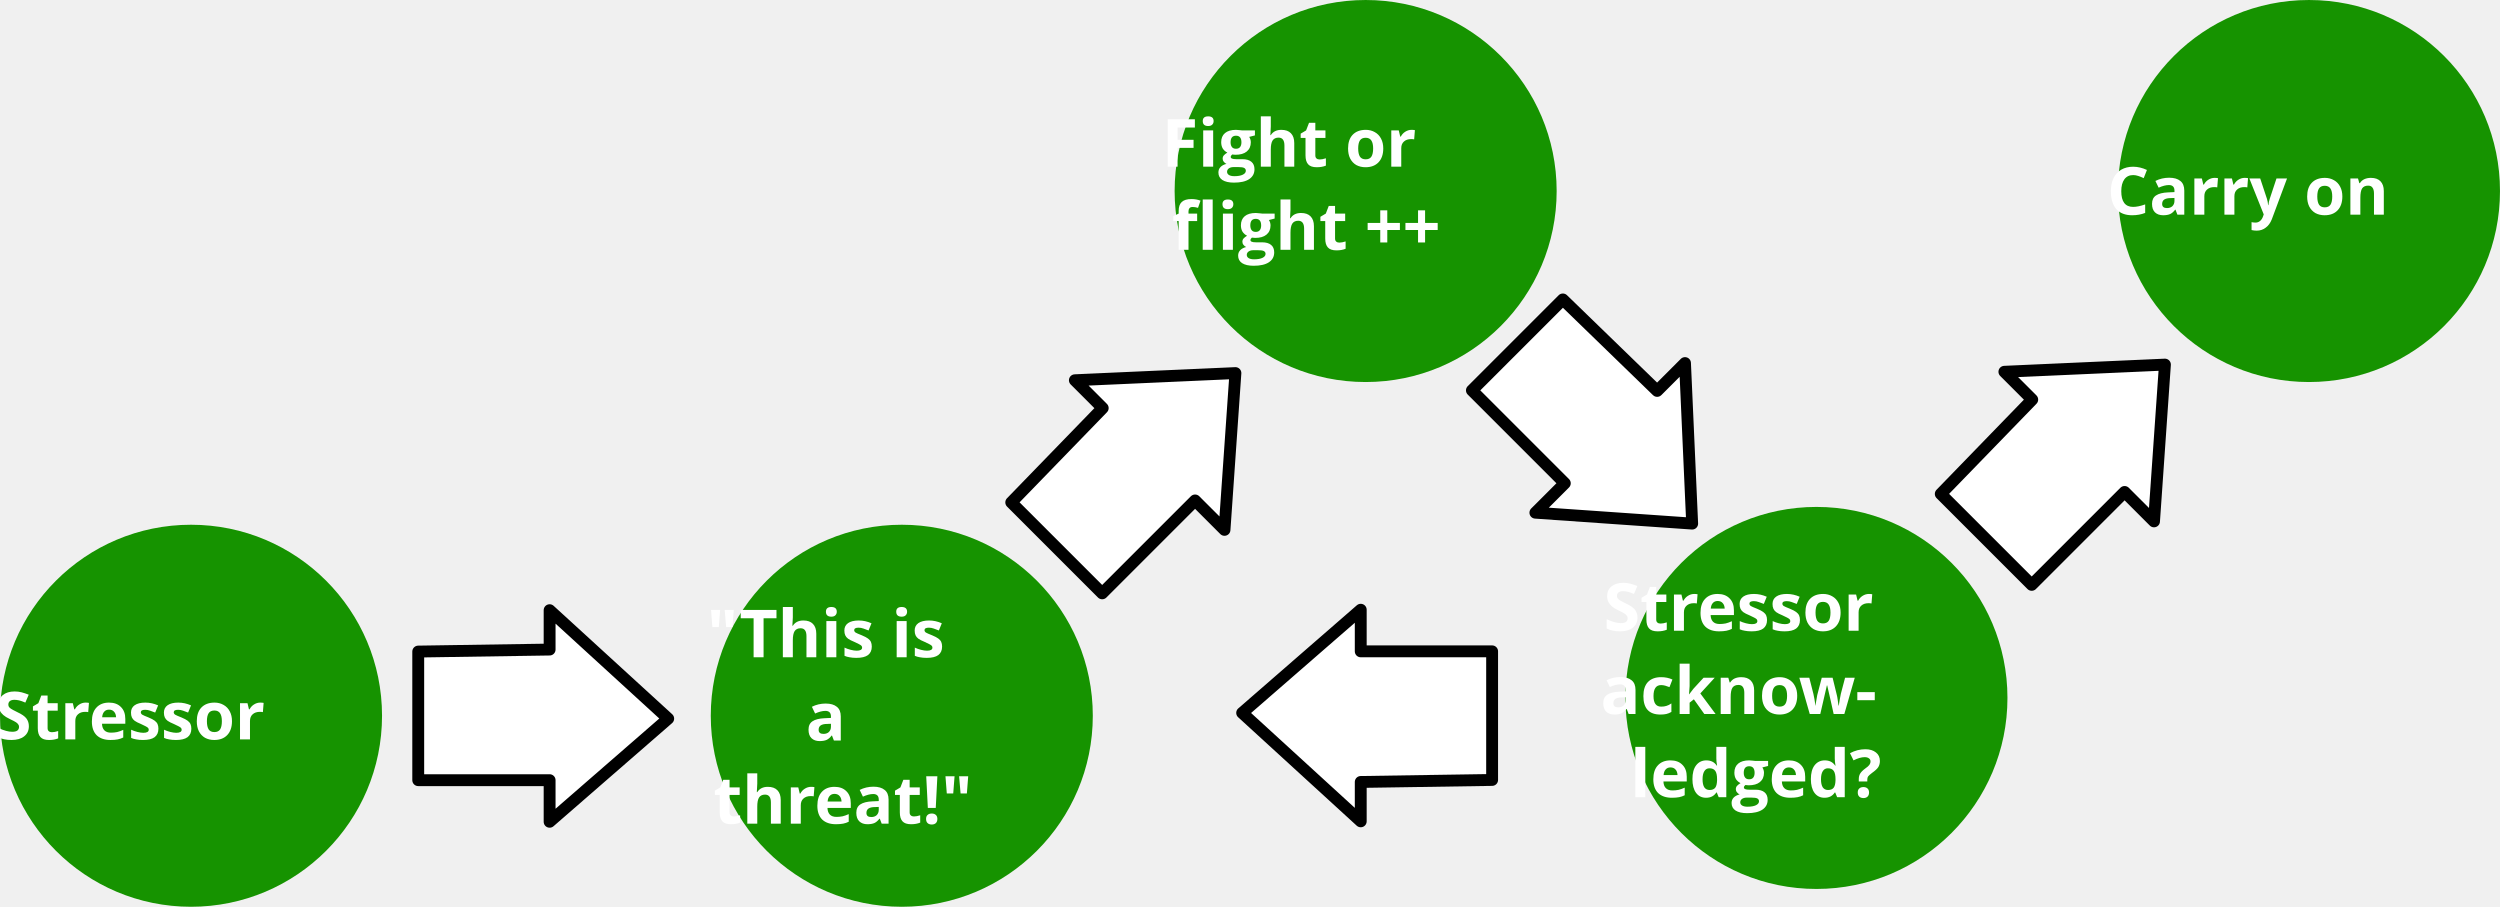
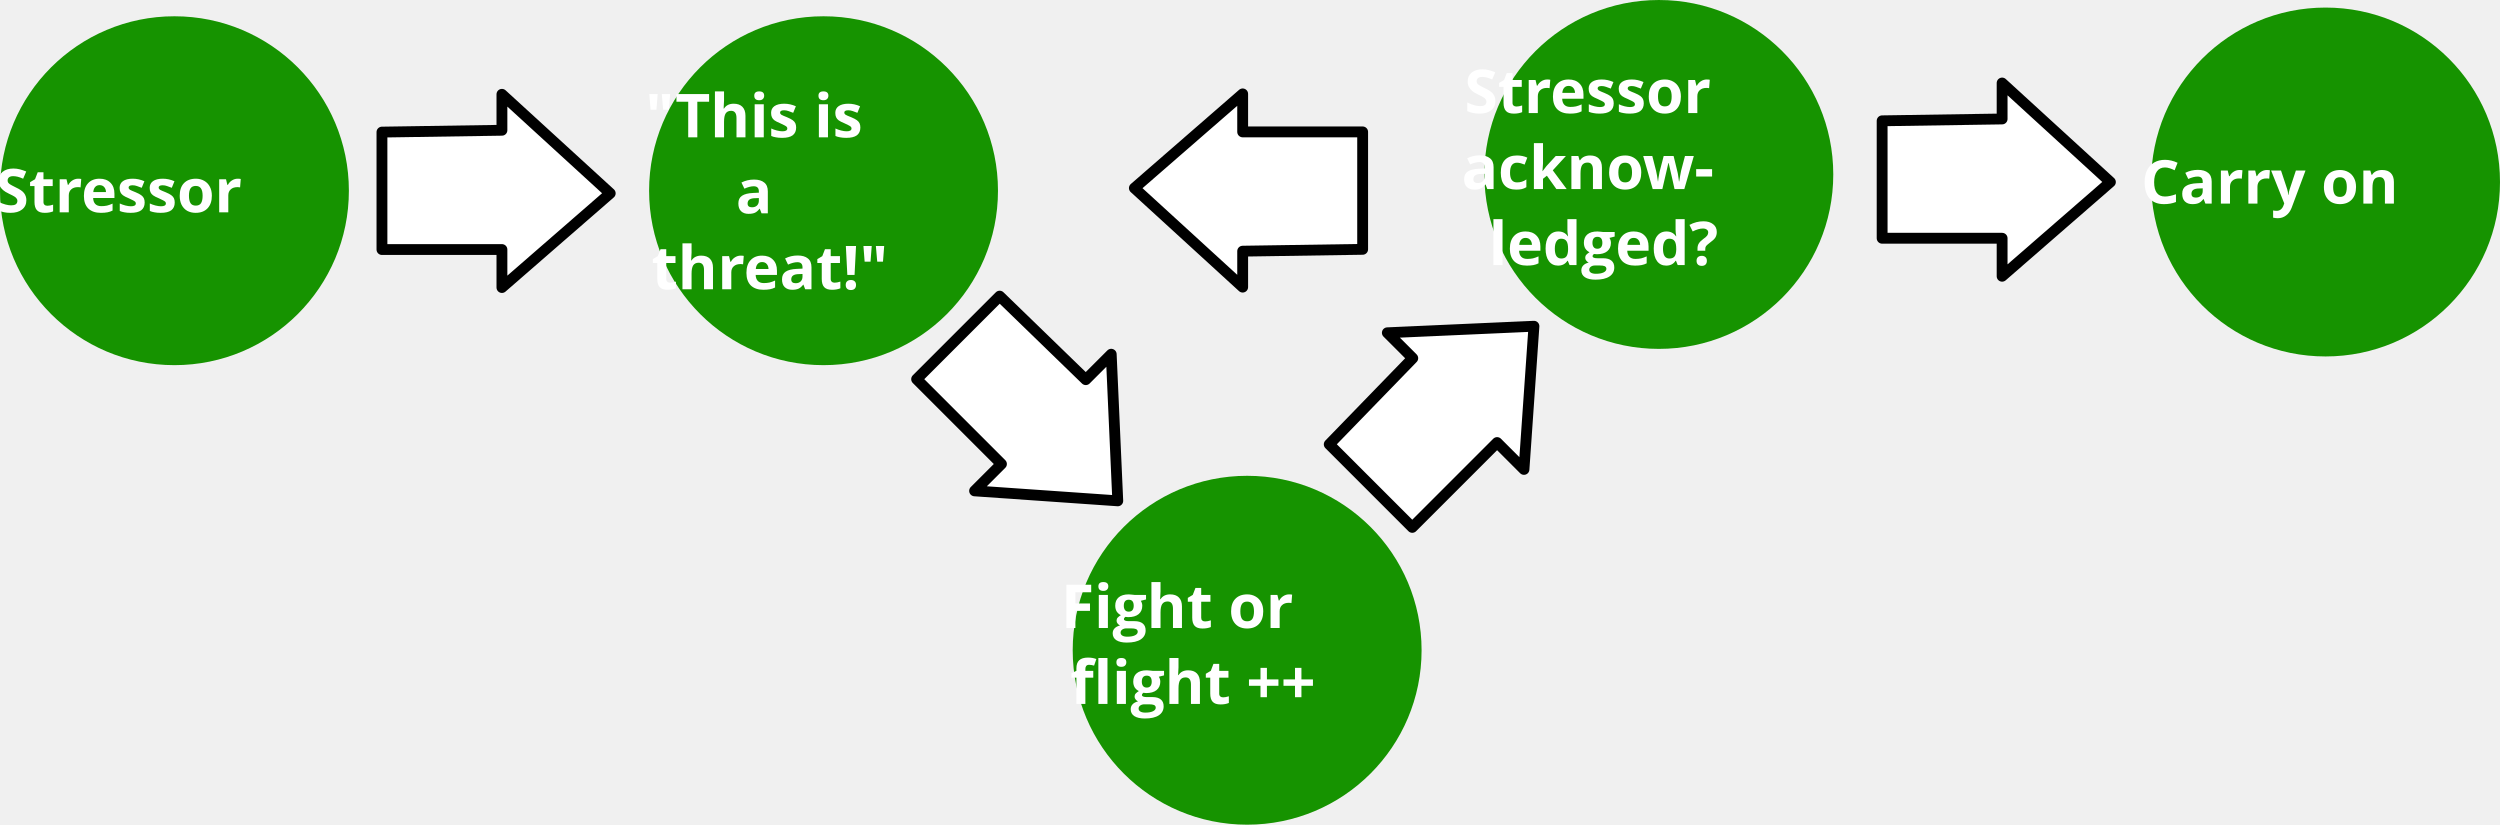
- <svg xmlns="http://www.w3.org/2000/svg" width="266.405mm" height="96.628mm" viewBox="0 0 266.405 96.628" version="1.1" id="svg1">
+ <svg xmlns="http://www.w3.org/2000/svg" width="291.717mm" height="96.23mm" viewBox="0 0 291.717 96.23" version="1.1" id="svg1">
  <defs id="defs1" />
-   <g id="layer1" transform="translate(-14.53707,-63.37969)">
-     <g id="g2" transform="translate(214.514,-35.24476)">
+   <g id="layer1" transform="translate(2.970739,-65.87178)">
+     <g id="g2" transform="translate(222.3187,-31.86976)">
      <circle style="fill:#169300;fill-opacity:1;stroke-width:0.265" id="path1-6" cx="46.072" cy="118.98" r="20.355" />
      <text xml:space="preserve" style="font-weight:bold;font-size:7.056px;font-family:Arvo-Bold, Arvo;-inkscape-font-specification:'Arvo-Bold, Arvo Bold';text-align:center;writing-mode:lr-tb;direction:ltr;text-anchor:middle;fill:#1a1a1a;stroke-width:0.265" x="45.984" y="121.5" id="text1-56">
        <tspan id="tspan1-3" style="font-style:normal;font-variant:normal;font-weight:bold;font-stretch:normal;font-size:7.056px;font-family:'Open Sans';-inkscape-font-specification:'Open Sans Bold';fill:#ffffff;stroke-width:0.265" x="45.984" y="121.5">Carry on</tspan>
      </text>
    </g>
-     <g id="g3" transform="translate(162.0739,9.094459)">
+     <g id="g3" transform="translate(144.566,-42.43164)">
      <circle style="fill:#169300;fill-opacity:1;stroke-width:0.265" id="path1-1" cx="46.027" cy="128.659" r="20.355" />
      <text xml:space="preserve" style="font-weight:bold;font-size:7.056px;font-family:Arvo-Bold, Arvo;-inkscape-font-specification:'Arvo-Bold, Arvo Bold';text-align:center;writing-mode:lr-tb;direction:ltr;text-anchor:middle;fill:#1a1a1a;stroke-width:0.265" x="45.984" y="121.5" id="text1-5">
        <tspan id="tspan1-9" style="font-style:normal;font-variant:normal;font-weight:bold;font-stretch:normal;font-size:7.056px;font-family:'Open Sans';-inkscape-font-specification:'Open Sans Bold';fill:#ffffff;stroke-width:0.265" x="45.984" y="121.5">Stressor</tspan>
        <tspan style="font-style:normal;font-variant:normal;font-weight:bold;font-stretch:normal;font-size:7.056px;font-family:'Open Sans';-inkscape-font-specification:'Open Sans Bold';fill:#ffffff;stroke-width:0.265" x="45.984" y="130.366" id="tspan5">acknow-</tspan>
        <tspan style="font-style:normal;font-variant:normal;font-weight:bold;font-stretch:normal;font-size:7.056px;font-family:'Open Sans';-inkscape-font-specification:'Open Sans Bold';fill:#ffffff;stroke-width:0.265" x="45.984" y="139.232" id="tspan6">ledged?</tspan>
      </text>
    </g>
-     <g id="g4" transform="translate(113.9905,-35.24476)">
+     <g id="g4" transform="translate(96.48272,22.7667)">
      <circle style="fill:#169300;fill-opacity:1;stroke-width:0.265" id="path1-5" cx="46.072" cy="118.98" r="20.355" />
      <text xml:space="preserve" style="font-weight:bold;font-size:7.056px;font-family:Arvo-Bold, Arvo;-inkscape-font-specification:'Arvo-Bold, Arvo Bold';text-align:center;writing-mode:lr-tb;direction:ltr;text-anchor:middle;fill:#1a1a1a;stroke-width:0.265" x="46.153" y="116.38" id="text1-9">
        <tspan id="tspan1-4" style="font-style:normal;font-variant:normal;font-weight:bold;font-stretch:normal;font-size:7.056px;font-family:'Open Sans';-inkscape-font-specification:'Open Sans Bold';fill:#ffffff;stroke-width:0.265" x="46.153" y="116.38">Fight or</tspan>
        <tspan style="font-style:normal;font-variant:normal;font-weight:bold;font-stretch:normal;font-size:7.056px;font-family:'Open Sans';-inkscape-font-specification:'Open Sans Bold';fill:#ffffff;stroke-width:0.265" x="46.153" y="125.246" id="tspan4">flight ++</tspan>
      </text>
    </g>
-     <g id="g5" transform="translate(64.56141,20.67187)">
+     <g id="g5" transform="translate(47.0536,-30.85422)">
      <circle style="fill:#169300;fill-opacity:1;stroke-width:0.265" id="path1-2" cx="46.072" cy="118.98" r="20.355" />
      <text xml:space="preserve" style="font-weight:bold;font-size:7.056px;font-family:Arvo-Bold, Arvo;-inkscape-font-specification:'Arvo-Bold, Arvo Bold';text-align:center;writing-mode:lr-tb;direction:ltr;text-anchor:middle;fill:#1a1a1a;stroke-width:0.265" x="46.22" y="112.748" id="text1-7">
        <tspan id="tspan1-2" style="font-style:normal;font-variant:normal;font-weight:bold;font-stretch:normal;font-size:7.056px;font-family:'Open Sans';-inkscape-font-specification:'Open Sans Bold';fill:#ffffff;stroke-width:0.265" x="46.22" y="112.748">"This is</tspan>
        <tspan style="font-style:normal;font-variant:normal;font-weight:bold;font-stretch:normal;font-size:7.056px;font-family:'Open Sans';-inkscape-font-specification:'Open Sans Bold';fill:#ffffff;stroke-width:0.265" x="46.22" y="121.614" id="tspan2">a</tspan>
        <tspan style="font-style:normal;font-variant:normal;font-weight:bold;font-stretch:normal;font-size:7.056px;font-family:'Open Sans';-inkscape-font-specification:'Open Sans Bold';fill:#ffffff;stroke-width:0.265" x="46.22" y="130.48" id="tspan3">threat!"</tspan>
      </text>
    </g>
-     <g id="g6" transform="translate(-11.17969,20.67187)">
+     <g id="g6" transform="translate(-28.6875,-30.85422)">
      <circle style="fill:#169300;fill-opacity:1;stroke-width:0.265" id="path1" cx="46.072" cy="118.98" r="20.355" />
      <text xml:space="preserve" style="font-weight:bold;font-size:7.056px;font-family:Arvo-Bold, Arvo;-inkscape-font-specification:'Arvo-Bold, Arvo Bold';text-align:center;writing-mode:lr-tb;direction:ltr;text-anchor:middle;fill:#1a1a1a;stroke-width:0.265" x="45.984" y="121.5" id="text1">
        <tspan id="tspan1" style="font-style:normal;font-variant:normal;font-weight:bold;font-stretch:normal;font-size:7.056px;font-family:'Open Sans';-inkscape-font-specification:'Open Sans Bold';fill:#ffffff;stroke-width:0.265" x="45.984" y="121.5">Stressor</tspan>
      </text>
    </g>
-     <path style="fill:#ffffff;fill-opacity:1;stroke:#000000;stroke-width:1.265;stroke-dasharray:none;stroke-opacity:1;stroke-linejoin:round;stroke-linecap:round" d="m 173.54,146.492 v -13.704 h -14 v -4.433 l -12.636,10.991 12.636,11.556 v -4.195 z" id="path7" />
-     <path style="fill:#ffffff;fill-opacity:1;stroke:#000000;stroke-width:1.265;stroke-dasharray:none;stroke-opacity:1;stroke-linejoin:round;stroke-linecap:round" d="m 59.105,132.812 v 13.704 h 14 v 4.433 L 85.742,139.958 73.105,128.402 v 4.195 z" id="path7-3" />
-     <path style="fill:#ffffff;fill-opacity:1;stroke:#000000;stroke-width:1.265;stroke-dasharray:none;stroke-opacity:1;stroke-linejoin:round;stroke-linecap:round" d="m 122.298,116.917 9.69,9.69 9.899,-9.899 3.135,3.135 1.163,-16.707 -17.107,0.764 2.967,2.967 z" id="path7-3-1" />
-     <path style="fill:#ffffff;fill-opacity:1;stroke:#000000;stroke-width:1.265;stroke-dasharray:none;stroke-opacity:1;stroke-linejoin:round;stroke-linecap:round" d="m 221.349,116.013 9.69,9.69 9.899,-9.899 3.135,3.135 1.163,-16.707 -17.107,0.764 2.967,2.967 z" id="path7-3-1-6" />
-     <path style="fill:#ffffff;fill-opacity:1;stroke:#000000;stroke-width:1.265;stroke-dasharray:none;stroke-opacity:1;stroke-linejoin:round;stroke-linecap:round" d="m 181.077,95.289 -9.69,9.69 9.899,9.899 -3.135,3.135 16.707,1.163 -0.764,-17.107 -2.967,2.967 z" id="path7-3-1-3" />
+     <path style="fill:#ffffff;fill-opacity:1;stroke:#000000;stroke-width:1.265;stroke-linecap:round;stroke-linejoin:round;stroke-dasharray:none;stroke-dashoffset:0;stroke-opacity:1" d="M 156.032,94.965 V 81.262 h -14 V 76.828 l -12.636,10.991 12.636,11.556 v -4.195 z" id="path7" />
+     <path style="fill:#ffffff;fill-opacity:1;stroke:#000000;stroke-width:1.265;stroke-linecap:round;stroke-linejoin:round;stroke-dasharray:none;stroke-opacity:1" d="m 41.598,81.286 v 13.704 h 14 v 4.433 L 68.234,88.432 55.598,76.876 v 4.195 z" id="path7-3" />
+     <path style="fill:#ffffff;fill-opacity:1;stroke:#000000;stroke-width:1.265;stroke-linecap:round;stroke-linejoin:round;stroke-dasharray:none;stroke-opacity:1" d="m 152.133,117.72 9.69,9.69 9.899,-9.899 3.135,3.135 1.163,-16.707 -17.107,0.764 2.967,2.967 z" id="path7-3-1" />
+     <path style="fill:#ffffff;fill-opacity:1;stroke:#000000;stroke-width:1.265;stroke-linecap:round;stroke-linejoin:round;stroke-dasharray:none;stroke-opacity:1" d="m 216.65,79.969 -1e-5,13.704 h 14 l -1e-5,4.433 12.636,-10.991 -12.636,-11.556 v 4.195 z" id="path7-3-1-6" />
+     <path style="fill:#ffffff;fill-opacity:1;stroke:#000000;stroke-width:1.265;stroke-linecap:round;stroke-linejoin:round;stroke-dasharray:none;stroke-opacity:1" d="m 113.677,100.426 -9.69,9.69 9.899,9.899 -3.135,3.135 16.707,1.163 -0.764,-17.107 -2.967,2.967 z" id="path7-3-1-3" />
  </g>
</svg>
